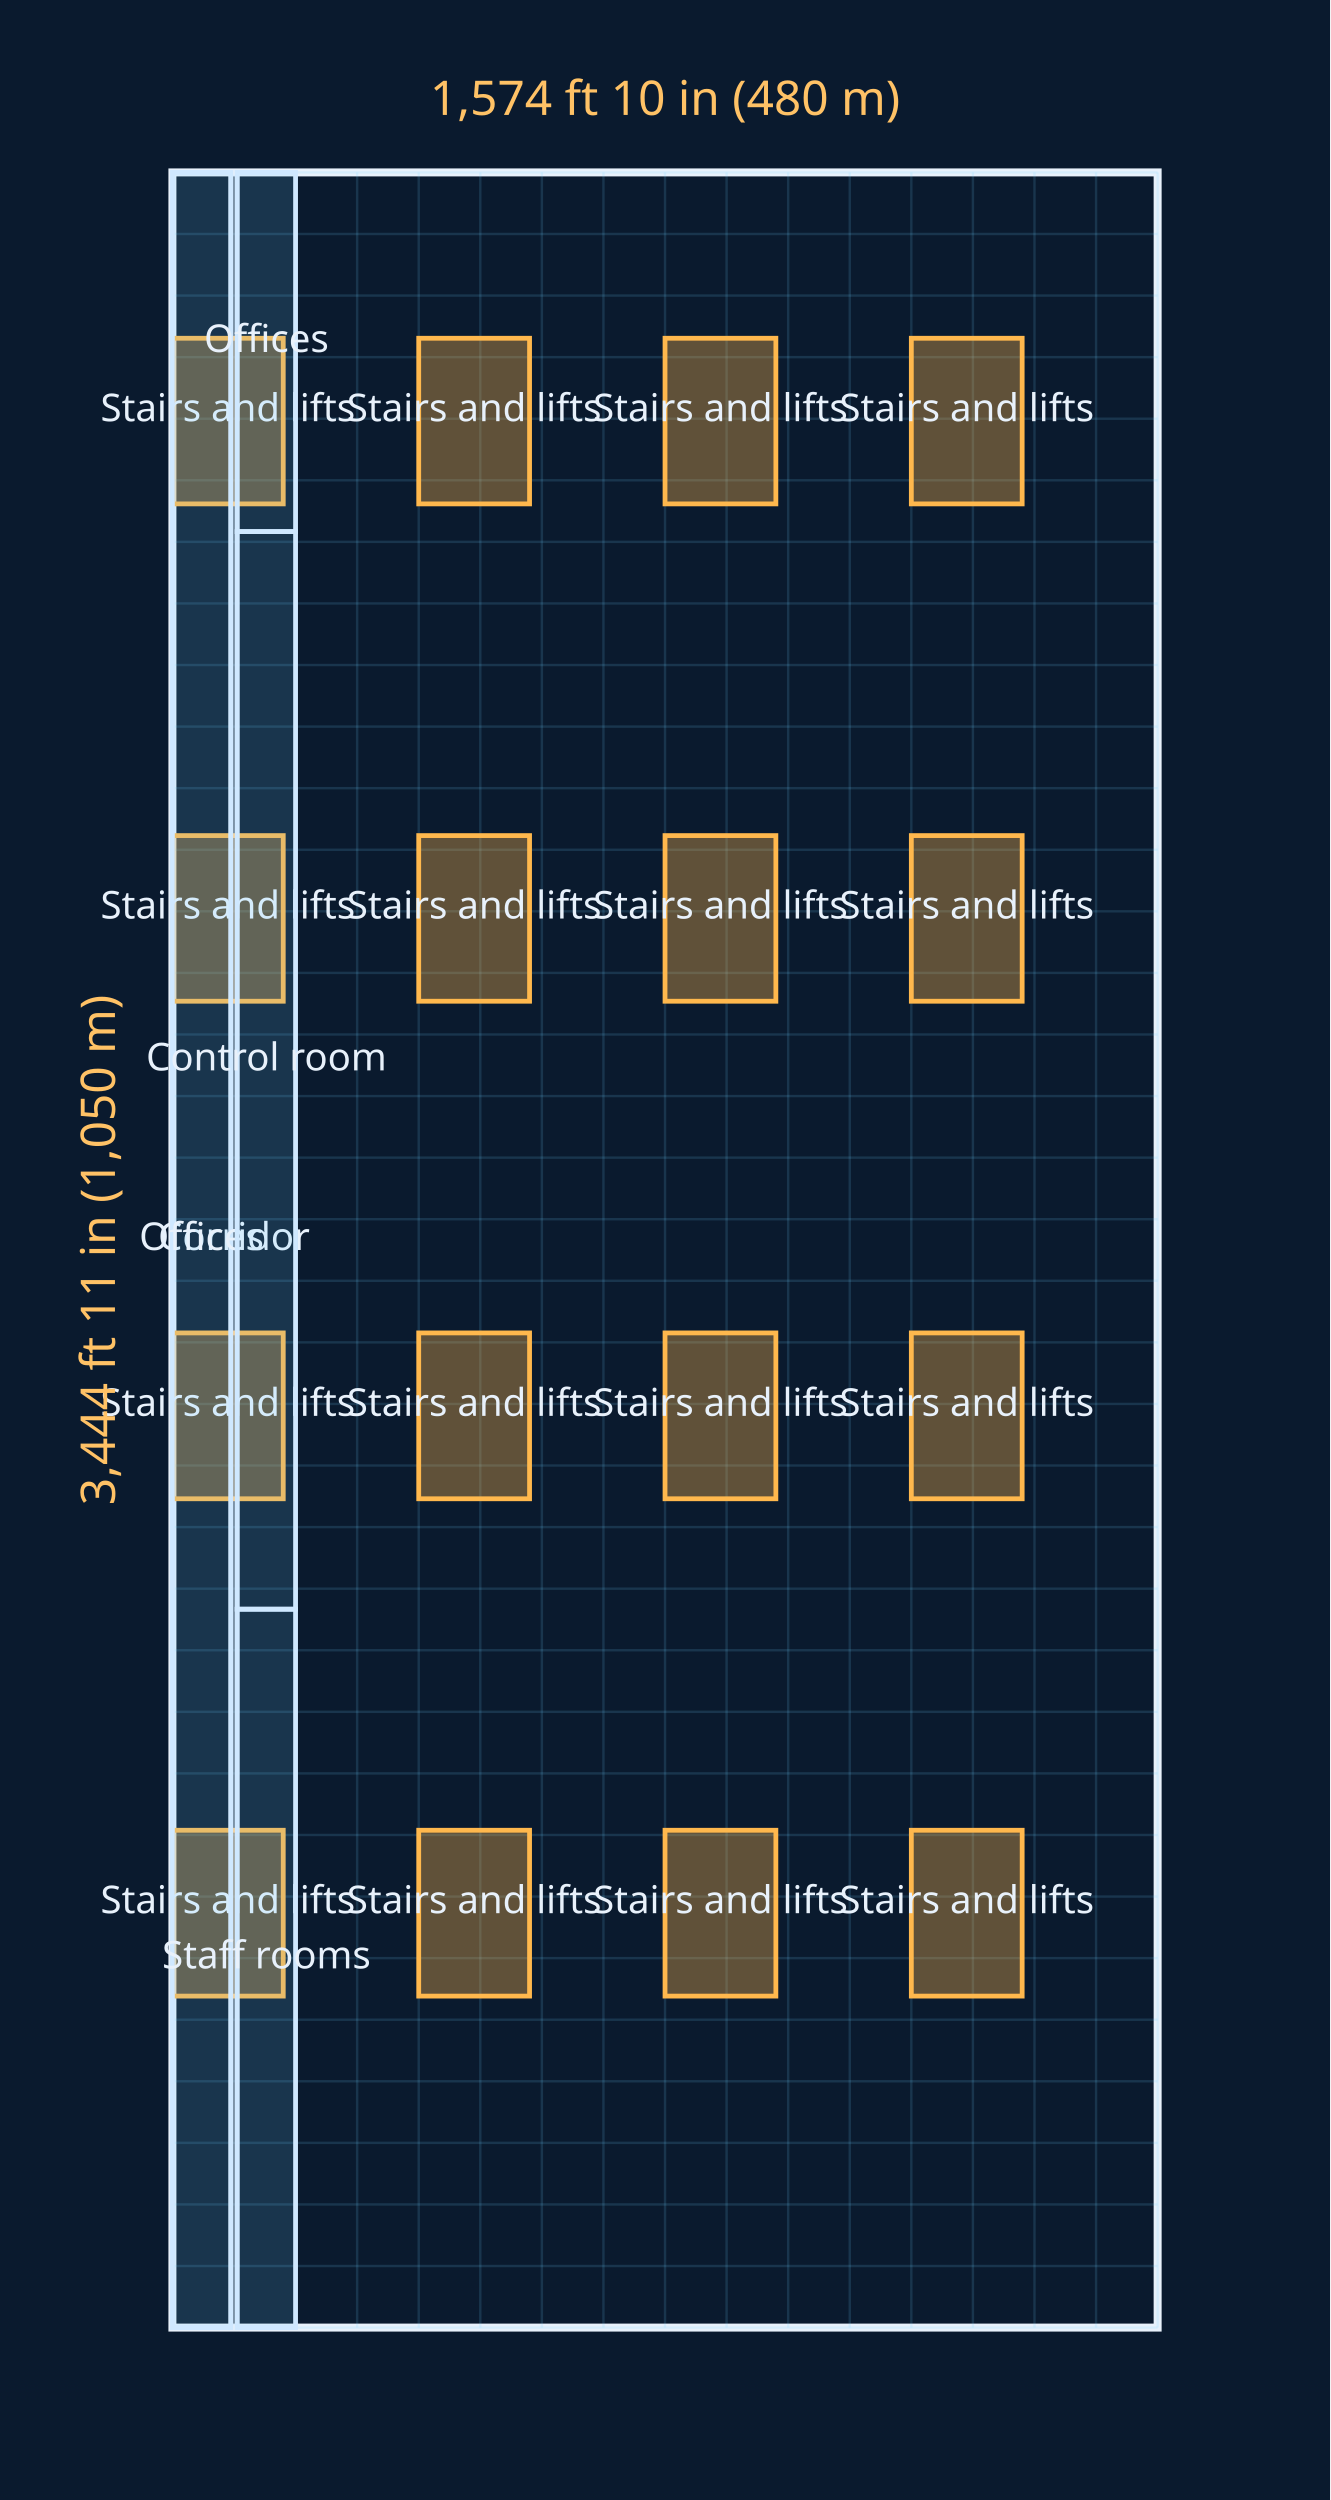
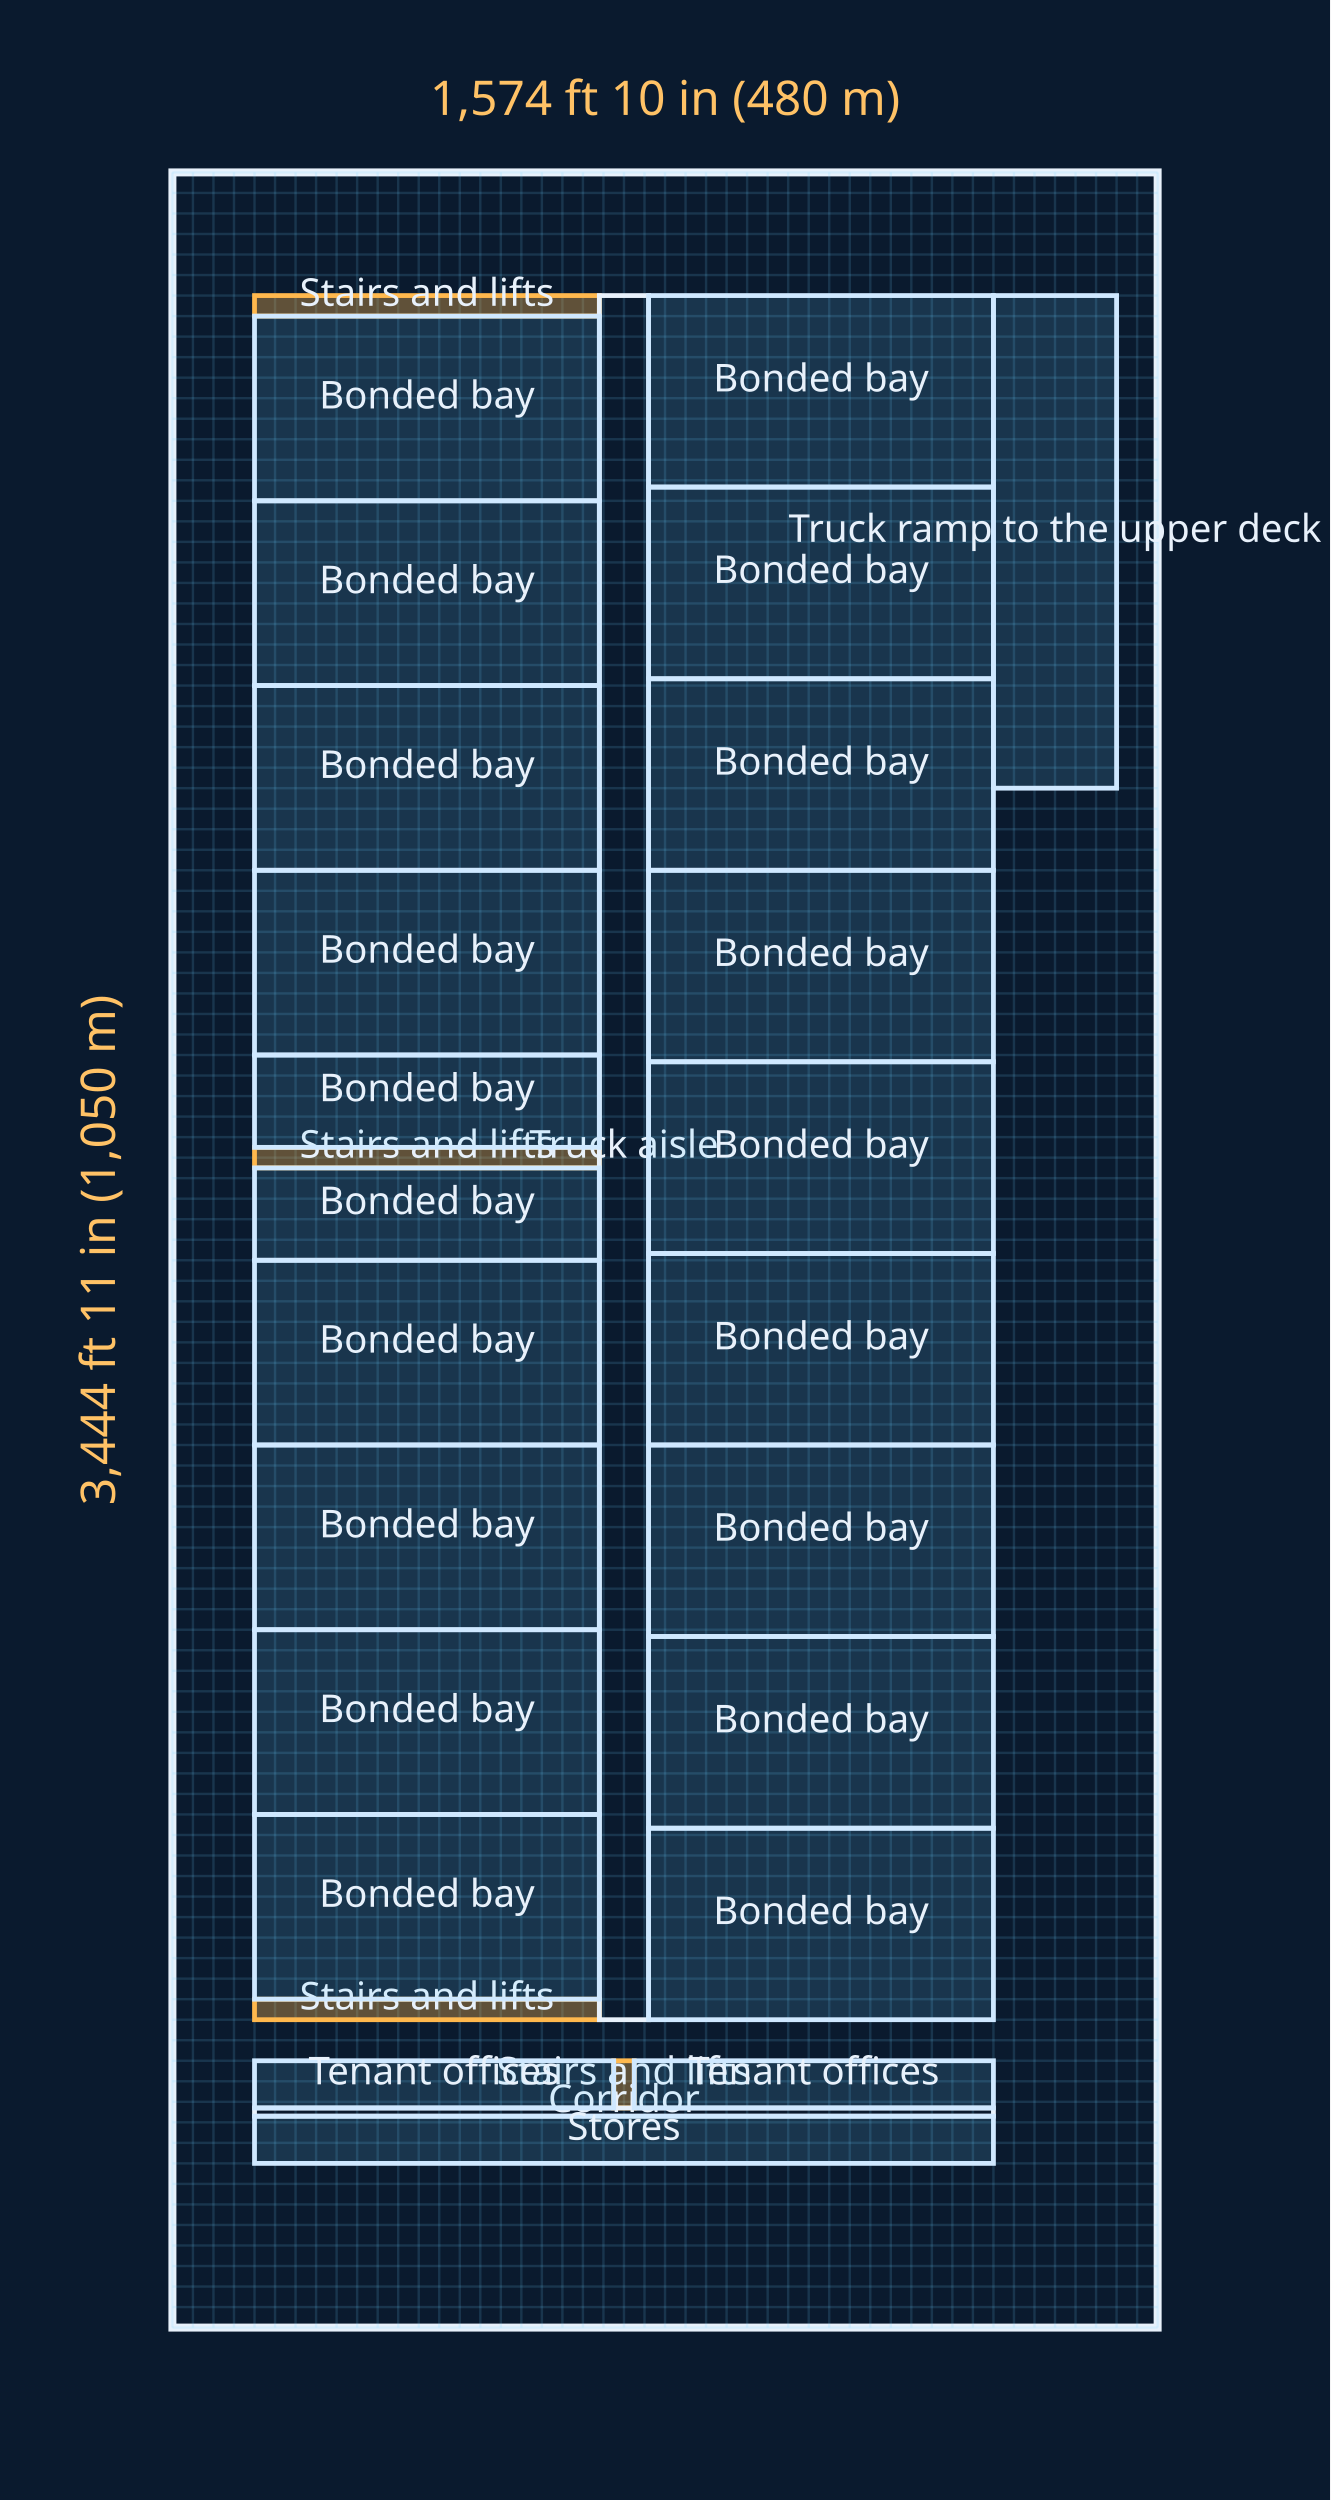
<svg xmlns="http://www.w3.org/2000/svg" viewBox="-84.0 -84.0 648.0 1218.0" font-family="Segoe UI, sans-serif">
  <rect x="-84.0" y="-84.0" width="648.0" height="1218.0" fill="#0a1a2e" />
  <rect x="0" y="0" width="480.0" height="1050.0" fill="none" stroke="#e8f1fb" stroke-width="3.89" />
  <line x1="0.0" y1="0" x2="0.0" y2="1050.0" stroke="#6fd0ff" stroke-opacity=".15" stroke-width="1.17" />
+   <line x1="10.0" y1="0" x2="10.0" y2="1050.0" stroke="#6fd0ff" stroke-opacity=".15" stroke-width="1.17" />
+   <line x1="20.0" y1="0" x2="20.0" y2="1050.0" stroke="#6fd0ff" stroke-opacity=".15" stroke-width="1.17" />
  <line x1="30.0" y1="0" x2="30.0" y2="1050.0" stroke="#6fd0ff" stroke-opacity=".15" stroke-width="1.17" />
+   <line x1="40.0" y1="0" x2="40.0" y2="1050.0" stroke="#6fd0ff" stroke-opacity=".15" stroke-width="1.17" />
+   <line x1="50.0" y1="0" x2="50.0" y2="1050.0" stroke="#6fd0ff" stroke-opacity=".15" stroke-width="1.17" />
  <line x1="60.0" y1="0" x2="60.0" y2="1050.0" stroke="#6fd0ff" stroke-opacity=".15" stroke-width="1.17" />
+   <line x1="70.0" y1="0" x2="70.0" y2="1050.0" stroke="#6fd0ff" stroke-opacity=".15" stroke-width="1.17" />
+   <line x1="80.0" y1="0" x2="80.0" y2="1050.0" stroke="#6fd0ff" stroke-opacity=".15" stroke-width="1.17" />
  <line x1="90.0" y1="0" x2="90.0" y2="1050.0" stroke="#6fd0ff" stroke-opacity=".15" stroke-width="1.17" />
+   <line x1="100.0" y1="0" x2="100.0" y2="1050.0" stroke="#6fd0ff" stroke-opacity=".15" stroke-width="1.17" />
+   <line x1="110.0" y1="0" x2="110.0" y2="1050.0" stroke="#6fd0ff" stroke-opacity=".15" stroke-width="1.17" />
  <line x1="120.0" y1="0" x2="120.0" y2="1050.0" stroke="#6fd0ff" stroke-opacity=".15" stroke-width="1.17" />
+   <line x1="130.0" y1="0" x2="130.0" y2="1050.0" stroke="#6fd0ff" stroke-opacity=".15" stroke-width="1.17" />
+   <line x1="140.0" y1="0" x2="140.0" y2="1050.0" stroke="#6fd0ff" stroke-opacity=".15" stroke-width="1.17" />
  <line x1="150.0" y1="0" x2="150.0" y2="1050.0" stroke="#6fd0ff" stroke-opacity=".15" stroke-width="1.17" />
+   <line x1="160.0" y1="0" x2="160.0" y2="1050.0" stroke="#6fd0ff" stroke-opacity=".15" stroke-width="1.17" />
+   <line x1="170.0" y1="0" x2="170.0" y2="1050.0" stroke="#6fd0ff" stroke-opacity=".15" stroke-width="1.17" />
  <line x1="180.0" y1="0" x2="180.0" y2="1050.0" stroke="#6fd0ff" stroke-opacity=".15" stroke-width="1.17" />
+   <line x1="190.0" y1="0" x2="190.0" y2="1050.0" stroke="#6fd0ff" stroke-opacity=".15" stroke-width="1.17" />
+   <line x1="200.0" y1="0" x2="200.0" y2="1050.0" stroke="#6fd0ff" stroke-opacity=".15" stroke-width="1.17" />
  <line x1="210.0" y1="0" x2="210.0" y2="1050.0" stroke="#6fd0ff" stroke-opacity=".15" stroke-width="1.17" />
+   <line x1="220.0" y1="0" x2="220.0" y2="1050.0" stroke="#6fd0ff" stroke-opacity=".15" stroke-width="1.17" />
+   <line x1="230.0" y1="0" x2="230.0" y2="1050.0" stroke="#6fd0ff" stroke-opacity=".15" stroke-width="1.17" />
  <line x1="240.0" y1="0" x2="240.0" y2="1050.0" stroke="#6fd0ff" stroke-opacity=".15" stroke-width="1.17" />
+   <line x1="250.0" y1="0" x2="250.0" y2="1050.0" stroke="#6fd0ff" stroke-opacity=".15" stroke-width="1.17" />
+   <line x1="260.0" y1="0" x2="260.0" y2="1050.0" stroke="#6fd0ff" stroke-opacity=".15" stroke-width="1.17" />
  <line x1="270.0" y1="0" x2="270.0" y2="1050.0" stroke="#6fd0ff" stroke-opacity=".15" stroke-width="1.17" />
+   <line x1="280.0" y1="0" x2="280.0" y2="1050.0" stroke="#6fd0ff" stroke-opacity=".15" stroke-width="1.17" />
+   <line x1="290.0" y1="0" x2="290.0" y2="1050.0" stroke="#6fd0ff" stroke-opacity=".15" stroke-width="1.17" />
  <line x1="300.0" y1="0" x2="300.0" y2="1050.0" stroke="#6fd0ff" stroke-opacity=".15" stroke-width="1.17" />
+   <line x1="310.0" y1="0" x2="310.0" y2="1050.0" stroke="#6fd0ff" stroke-opacity=".15" stroke-width="1.17" />
+   <line x1="320.0" y1="0" x2="320.0" y2="1050.0" stroke="#6fd0ff" stroke-opacity=".15" stroke-width="1.17" />
  <line x1="330.0" y1="0" x2="330.0" y2="1050.0" stroke="#6fd0ff" stroke-opacity=".15" stroke-width="1.17" />
+   <line x1="340.0" y1="0" x2="340.0" y2="1050.0" stroke="#6fd0ff" stroke-opacity=".15" stroke-width="1.17" />
+   <line x1="350.0" y1="0" x2="350.0" y2="1050.0" stroke="#6fd0ff" stroke-opacity=".15" stroke-width="1.17" />
  <line x1="360.0" y1="0" x2="360.0" y2="1050.0" stroke="#6fd0ff" stroke-opacity=".15" stroke-width="1.17" />
+   <line x1="370.0" y1="0" x2="370.0" y2="1050.0" stroke="#6fd0ff" stroke-opacity=".15" stroke-width="1.17" />
+   <line x1="380.0" y1="0" x2="380.0" y2="1050.0" stroke="#6fd0ff" stroke-opacity=".15" stroke-width="1.17" />
  <line x1="390.0" y1="0" x2="390.0" y2="1050.0" stroke="#6fd0ff" stroke-opacity=".15" stroke-width="1.17" />
+   <line x1="400.0" y1="0" x2="400.0" y2="1050.0" stroke="#6fd0ff" stroke-opacity=".15" stroke-width="1.17" />
+   <line x1="410.0" y1="0" x2="410.0" y2="1050.0" stroke="#6fd0ff" stroke-opacity=".15" stroke-width="1.17" />
  <line x1="420.0" y1="0" x2="420.0" y2="1050.0" stroke="#6fd0ff" stroke-opacity=".15" stroke-width="1.17" />
+   <line x1="430.0" y1="0" x2="430.0" y2="1050.0" stroke="#6fd0ff" stroke-opacity=".15" stroke-width="1.17" />
+   <line x1="440.0" y1="0" x2="440.0" y2="1050.0" stroke="#6fd0ff" stroke-opacity=".15" stroke-width="1.17" />
  <line x1="450.0" y1="0" x2="450.0" y2="1050.0" stroke="#6fd0ff" stroke-opacity=".15" stroke-width="1.17" />
+   <line x1="460.0" y1="0" x2="460.0" y2="1050.0" stroke="#6fd0ff" stroke-opacity=".15" stroke-width="1.17" />
+   <line x1="470.0" y1="0" x2="470.0" y2="1050.0" stroke="#6fd0ff" stroke-opacity=".15" stroke-width="1.17" />
  <line x1="480.0" y1="0" x2="480.0" y2="1050.0" stroke="#6fd0ff" stroke-opacity=".15" stroke-width="1.17" />
  <line x1="0" y1="0.0" x2="480.0" y2="0.0" stroke="#6fd0ff" stroke-opacity=".15" stroke-width="1.17" />
+   <line x1="0" y1="10.0" x2="480.0" y2="10.0" stroke="#6fd0ff" stroke-opacity=".15" stroke-width="1.17" />
+   <line x1="0" y1="20.0" x2="480.0" y2="20.0" stroke="#6fd0ff" stroke-opacity=".15" stroke-width="1.17" />
  <line x1="0" y1="30.0" x2="480.0" y2="30.0" stroke="#6fd0ff" stroke-opacity=".15" stroke-width="1.17" />
+   <line x1="0" y1="40.0" x2="480.0" y2="40.0" stroke="#6fd0ff" stroke-opacity=".15" stroke-width="1.17" />
+   <line x1="0" y1="50.0" x2="480.0" y2="50.0" stroke="#6fd0ff" stroke-opacity=".15" stroke-width="1.17" />
  <line x1="0" y1="60.0" x2="480.0" y2="60.0" stroke="#6fd0ff" stroke-opacity=".15" stroke-width="1.17" />
+   <line x1="0" y1="70.0" x2="480.0" y2="70.0" stroke="#6fd0ff" stroke-opacity=".15" stroke-width="1.17" />
+   <line x1="0" y1="80.0" x2="480.0" y2="80.0" stroke="#6fd0ff" stroke-opacity=".15" stroke-width="1.17" />
  <line x1="0" y1="90.0" x2="480.0" y2="90.0" stroke="#6fd0ff" stroke-opacity=".15" stroke-width="1.17" />
+   <line x1="0" y1="100.0" x2="480.0" y2="100.0" stroke="#6fd0ff" stroke-opacity=".15" stroke-width="1.17" />
+   <line x1="0" y1="110.0" x2="480.0" y2="110.0" stroke="#6fd0ff" stroke-opacity=".15" stroke-width="1.17" />
  <line x1="0" y1="120.0" x2="480.0" y2="120.0" stroke="#6fd0ff" stroke-opacity=".15" stroke-width="1.17" />
+   <line x1="0" y1="130.0" x2="480.0" y2="130.0" stroke="#6fd0ff" stroke-opacity=".15" stroke-width="1.17" />
+   <line x1="0" y1="140.0" x2="480.0" y2="140.0" stroke="#6fd0ff" stroke-opacity=".15" stroke-width="1.17" />
  <line x1="0" y1="150.0" x2="480.0" y2="150.0" stroke="#6fd0ff" stroke-opacity=".15" stroke-width="1.17" />
+   <line x1="0" y1="160.0" x2="480.0" y2="160.0" stroke="#6fd0ff" stroke-opacity=".15" stroke-width="1.17" />
+   <line x1="0" y1="170.0" x2="480.0" y2="170.0" stroke="#6fd0ff" stroke-opacity=".15" stroke-width="1.17" />
  <line x1="0" y1="180.0" x2="480.0" y2="180.0" stroke="#6fd0ff" stroke-opacity=".15" stroke-width="1.17" />
+   <line x1="0" y1="190.0" x2="480.0" y2="190.0" stroke="#6fd0ff" stroke-opacity=".15" stroke-width="1.17" />
+   <line x1="0" y1="200.0" x2="480.0" y2="200.0" stroke="#6fd0ff" stroke-opacity=".15" stroke-width="1.17" />
  <line x1="0" y1="210.0" x2="480.0" y2="210.0" stroke="#6fd0ff" stroke-opacity=".15" stroke-width="1.17" />
+   <line x1="0" y1="220.0" x2="480.0" y2="220.0" stroke="#6fd0ff" stroke-opacity=".15" stroke-width="1.17" />
+   <line x1="0" y1="230.0" x2="480.0" y2="230.0" stroke="#6fd0ff" stroke-opacity=".15" stroke-width="1.17" />
  <line x1="0" y1="240.0" x2="480.0" y2="240.0" stroke="#6fd0ff" stroke-opacity=".15" stroke-width="1.17" />
+   <line x1="0" y1="250.0" x2="480.0" y2="250.0" stroke="#6fd0ff" stroke-opacity=".15" stroke-width="1.17" />
+   <line x1="0" y1="260.0" x2="480.0" y2="260.0" stroke="#6fd0ff" stroke-opacity=".15" stroke-width="1.17" />
  <line x1="0" y1="270.0" x2="480.0" y2="270.0" stroke="#6fd0ff" stroke-opacity=".15" stroke-width="1.17" />
+   <line x1="0" y1="280.0" x2="480.0" y2="280.0" stroke="#6fd0ff" stroke-opacity=".15" stroke-width="1.17" />
+   <line x1="0" y1="290.0" x2="480.0" y2="290.0" stroke="#6fd0ff" stroke-opacity=".15" stroke-width="1.17" />
  <line x1="0" y1="300.0" x2="480.0" y2="300.0" stroke="#6fd0ff" stroke-opacity=".15" stroke-width="1.17" />
+   <line x1="0" y1="310.0" x2="480.0" y2="310.0" stroke="#6fd0ff" stroke-opacity=".15" stroke-width="1.17" />
+   <line x1="0" y1="320.0" x2="480.0" y2="320.0" stroke="#6fd0ff" stroke-opacity=".15" stroke-width="1.17" />
  <line x1="0" y1="330.0" x2="480.0" y2="330.0" stroke="#6fd0ff" stroke-opacity=".15" stroke-width="1.17" />
+   <line x1="0" y1="340.0" x2="480.0" y2="340.0" stroke="#6fd0ff" stroke-opacity=".15" stroke-width="1.17" />
+   <line x1="0" y1="350.0" x2="480.0" y2="350.0" stroke="#6fd0ff" stroke-opacity=".15" stroke-width="1.17" />
  <line x1="0" y1="360.0" x2="480.0" y2="360.0" stroke="#6fd0ff" stroke-opacity=".15" stroke-width="1.17" />
+   <line x1="0" y1="370.0" x2="480.0" y2="370.0" stroke="#6fd0ff" stroke-opacity=".15" stroke-width="1.17" />
+   <line x1="0" y1="380.0" x2="480.0" y2="380.0" stroke="#6fd0ff" stroke-opacity=".15" stroke-width="1.17" />
  <line x1="0" y1="390.0" x2="480.0" y2="390.0" stroke="#6fd0ff" stroke-opacity=".15" stroke-width="1.17" />
+   <line x1="0" y1="400.0" x2="480.0" y2="400.0" stroke="#6fd0ff" stroke-opacity=".15" stroke-width="1.17" />
+   <line x1="0" y1="410.0" x2="480.0" y2="410.0" stroke="#6fd0ff" stroke-opacity=".15" stroke-width="1.17" />
  <line x1="0" y1="420.0" x2="480.0" y2="420.0" stroke="#6fd0ff" stroke-opacity=".15" stroke-width="1.17" />
+   <line x1="0" y1="430.0" x2="480.0" y2="430.0" stroke="#6fd0ff" stroke-opacity=".15" stroke-width="1.17" />
+   <line x1="0" y1="440.0" x2="480.0" y2="440.0" stroke="#6fd0ff" stroke-opacity=".15" stroke-width="1.17" />
  <line x1="0" y1="450.0" x2="480.0" y2="450.0" stroke="#6fd0ff" stroke-opacity=".15" stroke-width="1.17" />
+   <line x1="0" y1="460.0" x2="480.0" y2="460.0" stroke="#6fd0ff" stroke-opacity=".15" stroke-width="1.17" />
+   <line x1="0" y1="470.0" x2="480.0" y2="470.0" stroke="#6fd0ff" stroke-opacity=".15" stroke-width="1.17" />
  <line x1="0" y1="480.0" x2="480.0" y2="480.0" stroke="#6fd0ff" stroke-opacity=".15" stroke-width="1.17" />
+   <line x1="0" y1="490.0" x2="480.0" y2="490.0" stroke="#6fd0ff" stroke-opacity=".15" stroke-width="1.17" />
+   <line x1="0" y1="500.0" x2="480.0" y2="500.0" stroke="#6fd0ff" stroke-opacity=".15" stroke-width="1.17" />
  <line x1="0" y1="510.0" x2="480.0" y2="510.0" stroke="#6fd0ff" stroke-opacity=".15" stroke-width="1.17" />
+   <line x1="0" y1="520.0" x2="480.0" y2="520.0" stroke="#6fd0ff" stroke-opacity=".15" stroke-width="1.17" />
+   <line x1="0" y1="530.0" x2="480.0" y2="530.0" stroke="#6fd0ff" stroke-opacity=".15" stroke-width="1.17" />
  <line x1="0" y1="540.0" x2="480.0" y2="540.0" stroke="#6fd0ff" stroke-opacity=".15" stroke-width="1.17" />
+   <line x1="0" y1="550.0" x2="480.0" y2="550.0" stroke="#6fd0ff" stroke-opacity=".15" stroke-width="1.17" />
+   <line x1="0" y1="560.0" x2="480.0" y2="560.0" stroke="#6fd0ff" stroke-opacity=".15" stroke-width="1.17" />
  <line x1="0" y1="570.0" x2="480.0" y2="570.0" stroke="#6fd0ff" stroke-opacity=".15" stroke-width="1.17" />
+   <line x1="0" y1="580.0" x2="480.0" y2="580.0" stroke="#6fd0ff" stroke-opacity=".15" stroke-width="1.17" />
+   <line x1="0" y1="590.0" x2="480.0" y2="590.0" stroke="#6fd0ff" stroke-opacity=".15" stroke-width="1.17" />
  <line x1="0" y1="600.0" x2="480.0" y2="600.0" stroke="#6fd0ff" stroke-opacity=".15" stroke-width="1.17" />
+   <line x1="0" y1="610.0" x2="480.0" y2="610.0" stroke="#6fd0ff" stroke-opacity=".15" stroke-width="1.17" />
+   <line x1="0" y1="620.0" x2="480.0" y2="620.0" stroke="#6fd0ff" stroke-opacity=".15" stroke-width="1.17" />
  <line x1="0" y1="630.0" x2="480.0" y2="630.0" stroke="#6fd0ff" stroke-opacity=".15" stroke-width="1.17" />
+   <line x1="0" y1="640.0" x2="480.0" y2="640.0" stroke="#6fd0ff" stroke-opacity=".15" stroke-width="1.17" />
+   <line x1="0" y1="650.0" x2="480.0" y2="650.0" stroke="#6fd0ff" stroke-opacity=".15" stroke-width="1.17" />
  <line x1="0" y1="660.0" x2="480.0" y2="660.0" stroke="#6fd0ff" stroke-opacity=".15" stroke-width="1.17" />
+   <line x1="0" y1="670.0" x2="480.0" y2="670.0" stroke="#6fd0ff" stroke-opacity=".15" stroke-width="1.17" />
+   <line x1="0" y1="680.0" x2="480.0" y2="680.0" stroke="#6fd0ff" stroke-opacity=".15" stroke-width="1.17" />
  <line x1="0" y1="690.0" x2="480.0" y2="690.0" stroke="#6fd0ff" stroke-opacity=".15" stroke-width="1.17" />
+   <line x1="0" y1="700.0" x2="480.0" y2="700.0" stroke="#6fd0ff" stroke-opacity=".15" stroke-width="1.17" />
+   <line x1="0" y1="710.0" x2="480.0" y2="710.0" stroke="#6fd0ff" stroke-opacity=".15" stroke-width="1.17" />
  <line x1="0" y1="720.0" x2="480.0" y2="720.0" stroke="#6fd0ff" stroke-opacity=".15" stroke-width="1.17" />
+   <line x1="0" y1="730.0" x2="480.0" y2="730.0" stroke="#6fd0ff" stroke-opacity=".15" stroke-width="1.17" />
+   <line x1="0" y1="740.0" x2="480.0" y2="740.0" stroke="#6fd0ff" stroke-opacity=".15" stroke-width="1.17" />
  <line x1="0" y1="750.0" x2="480.0" y2="750.0" stroke="#6fd0ff" stroke-opacity=".15" stroke-width="1.17" />
+   <line x1="0" y1="760.0" x2="480.0" y2="760.0" stroke="#6fd0ff" stroke-opacity=".15" stroke-width="1.17" />
+   <line x1="0" y1="770.0" x2="480.0" y2="770.0" stroke="#6fd0ff" stroke-opacity=".15" stroke-width="1.17" />
  <line x1="0" y1="780.0" x2="480.0" y2="780.0" stroke="#6fd0ff" stroke-opacity=".15" stroke-width="1.17" />
+   <line x1="0" y1="790.0" x2="480.0" y2="790.0" stroke="#6fd0ff" stroke-opacity=".15" stroke-width="1.17" />
+   <line x1="0" y1="800.0" x2="480.0" y2="800.0" stroke="#6fd0ff" stroke-opacity=".15" stroke-width="1.17" />
  <line x1="0" y1="810.0" x2="480.0" y2="810.0" stroke="#6fd0ff" stroke-opacity=".15" stroke-width="1.17" />
+   <line x1="0" y1="820.0" x2="480.0" y2="820.0" stroke="#6fd0ff" stroke-opacity=".15" stroke-width="1.17" />
+   <line x1="0" y1="830.0" x2="480.0" y2="830.0" stroke="#6fd0ff" stroke-opacity=".15" stroke-width="1.17" />
  <line x1="0" y1="840.0" x2="480.0" y2="840.0" stroke="#6fd0ff" stroke-opacity=".15" stroke-width="1.17" />
+   <line x1="0" y1="850.0" x2="480.0" y2="850.0" stroke="#6fd0ff" stroke-opacity=".15" stroke-width="1.17" />
+   <line x1="0" y1="860.0" x2="480.0" y2="860.0" stroke="#6fd0ff" stroke-opacity=".15" stroke-width="1.17" />
  <line x1="0" y1="870.0" x2="480.0" y2="870.0" stroke="#6fd0ff" stroke-opacity=".15" stroke-width="1.17" />
+   <line x1="0" y1="880.0" x2="480.0" y2="880.0" stroke="#6fd0ff" stroke-opacity=".15" stroke-width="1.17" />
+   <line x1="0" y1="890.0" x2="480.0" y2="890.0" stroke="#6fd0ff" stroke-opacity=".15" stroke-width="1.17" />
  <line x1="0" y1="900.0" x2="480.0" y2="900.0" stroke="#6fd0ff" stroke-opacity=".15" stroke-width="1.17" />
+   <line x1="0" y1="910.0" x2="480.0" y2="910.0" stroke="#6fd0ff" stroke-opacity=".15" stroke-width="1.17" />
+   <line x1="0" y1="920.0" x2="480.0" y2="920.0" stroke="#6fd0ff" stroke-opacity=".15" stroke-width="1.17" />
  <line x1="0" y1="930.0" x2="480.0" y2="930.0" stroke="#6fd0ff" stroke-opacity=".15" stroke-width="1.17" />
+   <line x1="0" y1="940.0" x2="480.0" y2="940.0" stroke="#6fd0ff" stroke-opacity=".15" stroke-width="1.17" />
+   <line x1="0" y1="950.0" x2="480.0" y2="950.0" stroke="#6fd0ff" stroke-opacity=".15" stroke-width="1.17" />
  <line x1="0" y1="960.0" x2="480.0" y2="960.0" stroke="#6fd0ff" stroke-opacity=".15" stroke-width="1.17" />
+   <line x1="0" y1="970.0" x2="480.0" y2="970.0" stroke="#6fd0ff" stroke-opacity=".15" stroke-width="1.17" />
+   <line x1="0" y1="980.0" x2="480.0" y2="980.0" stroke="#6fd0ff" stroke-opacity=".15" stroke-width="1.17" />
  <line x1="0" y1="990.0" x2="480.0" y2="990.0" stroke="#6fd0ff" stroke-opacity=".15" stroke-width="1.17" />
+   <line x1="0" y1="1000.0" x2="480.0" y2="1000.0" stroke="#6fd0ff" stroke-opacity=".15" stroke-width="1.17" />
+   <line x1="0" y1="1010.0" x2="480.0" y2="1010.0" stroke="#6fd0ff" stroke-opacity=".15" stroke-width="1.17" />
  <line x1="0" y1="1020.0" x2="480.0" y2="1020.0" stroke="#6fd0ff" stroke-opacity=".15" stroke-width="1.17" />
+   <line x1="0" y1="1030.0" x2="480.0" y2="1030.0" stroke="#6fd0ff" stroke-opacity=".15" stroke-width="1.17" />
+   <line x1="0" y1="1040.0" x2="480.0" y2="1040.0" stroke="#6fd0ff" stroke-opacity=".15" stroke-width="1.17" />
  <line x1="0" y1="1050.0" x2="480.0" y2="1050.0" stroke="#6fd0ff" stroke-opacity=".15" stroke-width="1.17" />
-   <polygon points="0.0,80.8 0.0,161.5 54.0,161.5 54.0,80.8" fill="rgba(255,184,77,.35)" stroke="#ffb84d" stroke-width="2.33" />
-   <text x="27.0" y="121.2" font-size="18.7" fill="#e8f1fb" text-anchor="middle">Stairs and lifts</text>
-   <polygon points="0.0,323.1 0.0,403.8 54.0,403.8 54.0,323.1" fill="rgba(255,184,77,.35)" stroke="#ffb84d" stroke-width="2.33" />
-   <text x="27.0" y="363.5" font-size="18.7" fill="#e8f1fb" text-anchor="middle">Stairs and lifts</text>
-   <polygon points="0.0,565.4 0.0,646.2 54.0,646.2 54.0,565.4" fill="rgba(255,184,77,.35)" stroke="#ffb84d" stroke-width="2.33" />
-   <text x="27.0" y="605.8" font-size="18.7" fill="#e8f1fb" text-anchor="middle">Stairs and lifts</text>
-   <polygon points="0.0,807.7 0.0,888.5 54.0,888.5 54.0,807.7" fill="rgba(255,184,77,.35)" stroke="#ffb84d" stroke-width="2.33" />
-   <text x="27.0" y="848.1" font-size="18.7" fill="#e8f1fb" text-anchor="middle">Stairs and lifts</text>
-   <polygon points="120.0,80.8 120.0,161.5 174.0,161.5 174.0,80.8" fill="rgba(255,184,77,.35)" stroke="#ffb84d" stroke-width="2.33" />
-   <text x="147.0" y="121.2" font-size="18.7" fill="#e8f1fb" text-anchor="middle">Stairs and lifts</text>
-   <polygon points="120.0,323.1 120.0,403.8 174.0,403.8 174.0,323.1" fill="rgba(255,184,77,.35)" stroke="#ffb84d" stroke-width="2.33" />
-   <text x="147.0" y="363.5" font-size="18.7" fill="#e8f1fb" text-anchor="middle">Stairs and lifts</text>
-   <polygon points="120.0,565.4 120.0,646.2 174.0,646.2 174.0,565.4" fill="rgba(255,184,77,.35)" stroke="#ffb84d" stroke-width="2.33" />
-   <text x="147.0" y="605.8" font-size="18.7" fill="#e8f1fb" text-anchor="middle">Stairs and lifts</text>
-   <polygon points="120.0,807.7 120.0,888.5 174.0,888.5 174.0,807.7" fill="rgba(255,184,77,.35)" stroke="#ffb84d" stroke-width="2.33" />
-   <text x="147.0" y="848.1" font-size="18.7" fill="#e8f1fb" text-anchor="middle">Stairs and lifts</text>
-   <polygon points="240.0,80.8 240.0,161.5 294.0,161.5 294.0,80.8" fill="rgba(255,184,77,.35)" stroke="#ffb84d" stroke-width="2.33" />
-   <text x="267.0" y="121.2" font-size="18.7" fill="#e8f1fb" text-anchor="middle">Stairs and lifts</text>
-   <polygon points="240.0,323.1 240.0,403.8 294.0,403.8 294.0,323.1" fill="rgba(255,184,77,.35)" stroke="#ffb84d" stroke-width="2.33" />
-   <text x="267.0" y="363.5" font-size="18.7" fill="#e8f1fb" text-anchor="middle">Stairs and lifts</text>
-   <polygon points="240.0,565.4 240.0,646.2 294.0,646.2 294.0,565.4" fill="rgba(255,184,77,.35)" stroke="#ffb84d" stroke-width="2.33" />
-   <text x="267.0" y="605.8" font-size="18.7" fill="#e8f1fb" text-anchor="middle">Stairs and lifts</text>
-   <polygon points="240.0,807.7 240.0,888.5 294.0,888.5 294.0,807.7" fill="rgba(255,184,77,.35)" stroke="#ffb84d" stroke-width="2.33" />
-   <text x="267.0" y="848.1" font-size="18.7" fill="#e8f1fb" text-anchor="middle">Stairs and lifts</text>
-   <polygon points="360.0,80.8 360.0,161.5 414.0,161.5 414.0,80.8" fill="rgba(255,184,77,.35)" stroke="#ffb84d" stroke-width="2.33" />
-   <text x="387.0" y="121.2" font-size="18.7" fill="#e8f1fb" text-anchor="middle">Stairs and lifts</text>
-   <polygon points="360.0,323.1 360.0,403.8 414.0,403.8 414.0,323.1" fill="rgba(255,184,77,.35)" stroke="#ffb84d" stroke-width="2.33" />
-   <text x="387.0" y="363.5" font-size="18.7" fill="#e8f1fb" text-anchor="middle">Stairs and lifts</text>
-   <polygon points="360.0,565.4 360.0,646.2 414.0,646.2 414.0,565.4" fill="rgba(255,184,77,.35)" stroke="#ffb84d" stroke-width="2.33" />
-   <text x="387.0" y="605.8" font-size="18.7" fill="#e8f1fb" text-anchor="middle">Stairs and lifts</text>
-   <polygon points="360.0,807.7 360.0,888.5 414.0,888.5 414.0,807.7" fill="rgba(255,184,77,.35)" stroke="#ffb84d" stroke-width="2.33" />
-   <text x="387.0" y="848.1" font-size="18.7" fill="#e8f1fb" text-anchor="middle">Stairs and lifts</text>
-   <polygon points="28.5,0.0 28.5,1050.0 31.5,1050.0 31.5,0.0" fill="none" stroke="#e8f1fb" stroke-width="2.33" />
-   <text x="30.0" y="525.0" font-size="18.7" fill="#e8f1fb" text-anchor="middle">Corridor</text>
-   <polygon points="0.0,0.0 0.0,1050.0 28.5,1050.0 28.5,0.0" fill="rgba(111,208,255,.15)" stroke="#cfe8ff" stroke-width="2.33" />
-   <text x="14.2" y="525.0" font-size="18.7" fill="#e8f1fb" text-anchor="middle">Offices</text>
-   <polygon points="31.5,0.0 31.5,175.0 60.0,175.0 60.0,0.0" fill="rgba(111,208,255,.15)" stroke="#cfe8ff" stroke-width="2.33" />
-   <text x="45.8" y="87.5" font-size="18.7" fill="#e8f1fb" text-anchor="middle">Offices</text>
-   <polygon points="31.5,175.0 31.5,700.0 60.0,700.0 60.0,175.0" fill="rgba(111,208,255,.15)" stroke="#cfe8ff" stroke-width="2.33" />
-   <text x="45.8" y="437.5" font-size="18.7" fill="#e8f1fb" text-anchor="middle">Control room</text>
-   <polygon points="31.5,700.0 31.5,1050.0 60.0,1050.0 60.0,700.0" fill="rgba(111,208,255,.15)" stroke="#cfe8ff" stroke-width="2.33" />
-   <text x="45.8" y="875.0" font-size="18.7" fill="#e8f1fb" text-anchor="middle">Staff rooms</text>
+   <polygon points="40.0,60.0 208.0,60.0 208.0,70.0 40.0,70.0" fill="rgba(255,184,77,.35)" stroke="#ffb84d" stroke-width="2.33" />
+   <text x="124.0" y="65.0" font-size="18.7" fill="#e8f1fb" text-anchor="middle">Stairs and lifts</text>
+   <polygon points="40.0,475.0 208.0,475.0 208.0,485.0 40.0,485.0" fill="rgba(255,184,77,.35)" stroke="#ffb84d" stroke-width="2.33" />
+   <text x="124.0" y="480.0" font-size="18.7" fill="#e8f1fb" text-anchor="middle">Stairs and lifts</text>
+   <polygon points="40.0,890.0 208.0,890.0 208.0,900.0 40.0,900.0" fill="rgba(255,184,77,.35)" stroke="#ffb84d" stroke-width="2.33" />
+   <text x="124.0" y="895.0" font-size="18.7" fill="#e8f1fb" text-anchor="middle">Stairs and lifts</text>
+   <polygon points="208.0,60.0 232.0,60.0 232.0,900.0 208.0,900.0" fill="none" stroke="#e8f1fb" stroke-width="2.33" />
+   <text x="220.0" y="480.0" font-size="18.7" fill="#e8f1fb" text-anchor="middle">Truck aisle</text>
+   <polygon points="40.0,70.0 208.0,70.0 208.0,160.0 40.0,160.0" fill="rgba(111,208,255,.15)" stroke="#cfe8ff" stroke-width="2.33" />
+   <text x="124.0" y="115.0" font-size="18.7" fill="#e8f1fb" text-anchor="middle">Bonded bay</text>
+   <polygon points="40.0,160.0 208.0,160.0 208.0,250.0 40.0,250.0" fill="rgba(111,208,255,.15)" stroke="#cfe8ff" stroke-width="2.33" />
+   <text x="124.0" y="205.0" font-size="18.7" fill="#e8f1fb" text-anchor="middle">Bonded bay</text>
+   <polygon points="40.0,250.0 208.0,250.0 208.0,340.0 40.0,340.0" fill="rgba(111,208,255,.15)" stroke="#cfe8ff" stroke-width="2.33" />
+   <text x="124.0" y="295.0" font-size="18.7" fill="#e8f1fb" text-anchor="middle">Bonded bay</text>
+   <polygon points="40.0,340.0 208.0,340.0 208.0,430.0 40.0,430.0" fill="rgba(111,208,255,.15)" stroke="#cfe8ff" stroke-width="2.33" />
+   <text x="124.0" y="385.0" font-size="18.7" fill="#e8f1fb" text-anchor="middle">Bonded bay</text>
+   <polygon points="40.0,430.0 208.0,430.0 208.0,475.0 40.0,475.0" fill="rgba(111,208,255,.15)" stroke="#cfe8ff" stroke-width="2.33" />
+   <text x="124.0" y="452.5" font-size="18.7" fill="#e8f1fb" text-anchor="middle">Bonded bay</text>
+   <polygon points="40.0,485.0 208.0,485.0 208.0,530.0 40.0,530.0" fill="rgba(111,208,255,.15)" stroke="#cfe8ff" stroke-width="2.33" />
+   <text x="124.0" y="507.5" font-size="18.7" fill="#e8f1fb" text-anchor="middle">Bonded bay</text>
+   <polygon points="40.0,530.0 208.0,530.0 208.0,620.0 40.0,620.0" fill="rgba(111,208,255,.15)" stroke="#cfe8ff" stroke-width="2.33" />
+   <text x="124.0" y="575.0" font-size="18.7" fill="#e8f1fb" text-anchor="middle">Bonded bay</text>
+   <polygon points="40.0,620.0 208.0,620.0 208.0,710.0 40.0,710.0" fill="rgba(111,208,255,.15)" stroke="#cfe8ff" stroke-width="2.33" />
+   <text x="124.0" y="665.0" font-size="18.7" fill="#e8f1fb" text-anchor="middle">Bonded bay</text>
+   <polygon points="40.0,710.0 208.0,710.0 208.0,800.0 40.0,800.0" fill="rgba(111,208,255,.15)" stroke="#cfe8ff" stroke-width="2.33" />
+   <text x="124.0" y="755.0" font-size="18.7" fill="#e8f1fb" text-anchor="middle">Bonded bay</text>
+   <polygon points="40.0,800.0 208.0,800.0 208.0,890.0 40.0,890.0" fill="rgba(111,208,255,.15)" stroke="#cfe8ff" stroke-width="2.33" />
+   <text x="124.0" y="845.0" font-size="18.7" fill="#e8f1fb" text-anchor="middle">Bonded bay</text>
+   <polygon points="232.0,60.0 400.0,60.0 400.0,153.3 232.0,153.3" fill="rgba(111,208,255,.15)" stroke="#cfe8ff" stroke-width="2.33" />
+   <text x="316.0" y="106.7" font-size="18.7" fill="#e8f1fb" text-anchor="middle">Bonded bay</text>
+   <polygon points="232.0,153.3 400.0,153.3 400.0,246.7 232.0,246.7" fill="rgba(111,208,255,.15)" stroke="#cfe8ff" stroke-width="2.33" />
+   <text x="316.0" y="200.0" font-size="18.7" fill="#e8f1fb" text-anchor="middle">Bonded bay</text>
+   <polygon points="232.0,246.7 400.0,246.7 400.0,340.0 232.0,340.0" fill="rgba(111,208,255,.15)" stroke="#cfe8ff" stroke-width="2.33" />
+   <text x="316.0" y="293.4" font-size="18.7" fill="#e8f1fb" text-anchor="middle">Bonded bay</text>
+   <polygon points="232.0,340.0 400.0,340.0 400.0,433.3 232.0,433.3" fill="rgba(111,208,255,.15)" stroke="#cfe8ff" stroke-width="2.33" />
+   <text x="316.0" y="386.6" font-size="18.7" fill="#e8f1fb" text-anchor="middle">Bonded bay</text>
+   <polygon points="232.0,433.3 400.0,433.3 400.0,526.7 232.0,526.7" fill="rgba(111,208,255,.15)" stroke="#cfe8ff" stroke-width="2.33" />
+   <text x="316.0" y="480.0" font-size="18.7" fill="#e8f1fb" text-anchor="middle">Bonded bay</text>
+   <polygon points="232.0,526.7 400.0,526.7 400.0,620.0 232.0,620.0" fill="rgba(111,208,255,.15)" stroke="#cfe8ff" stroke-width="2.33" />
+   <text x="316.0" y="573.4" font-size="18.7" fill="#e8f1fb" text-anchor="middle">Bonded bay</text>
+   <polygon points="232.0,620.0 400.0,620.0 400.0,713.3 232.0,713.3" fill="rgba(111,208,255,.15)" stroke="#cfe8ff" stroke-width="2.33" />
+   <text x="316.0" y="666.6" font-size="18.7" fill="#e8f1fb" text-anchor="middle">Bonded bay</text>
+   <polygon points="232.0,713.3 400.0,713.3 400.0,806.7 232.0,806.7" fill="rgba(111,208,255,.15)" stroke="#cfe8ff" stroke-width="2.33" />
+   <text x="316.0" y="760.0" font-size="18.7" fill="#e8f1fb" text-anchor="middle">Bonded bay</text>
+   <polygon points="232.0,806.7 400.0,806.7 400.0,900.0 232.0,900.0" fill="rgba(111,208,255,.15)" stroke="#cfe8ff" stroke-width="2.33" />
+   <text x="316.0" y="853.4" font-size="18.7" fill="#e8f1fb" text-anchor="middle">Bonded bay</text>
+   <polygon points="400.0,60.0 460.0,60.0 460.0,300.0 400.0,300.0" fill="rgba(111,208,255,.15)" stroke="#cfe8ff" stroke-width="2.33" />
+   <text x="430.0" y="180.0" font-size="18.7" fill="#e8f1fb" text-anchor="middle">Truck ramp to the upper deck</text>
+   <polygon points="215.0,920.0 225.0,920.0 225.0,943.0 215.0,943.0" fill="rgba(255,184,77,.35)" stroke="#ffb84d" stroke-width="2.33" />
+   <text x="220.0" y="931.5" font-size="18.7" fill="#e8f1fb" text-anchor="middle">Stairs and lifts</text>
+   <polygon points="40.0,943.0 400.0,943.0 400.0,947.0 40.0,947.0" fill="none" stroke="#e8f1fb" stroke-width="2.33" />
+   <text x="220.0" y="945.0" font-size="18.7" fill="#e8f1fb" text-anchor="middle">Corridor</text>
+   <polygon points="40.0,920.0 215.0,920.0 215.0,943.0 40.0,943.0" fill="rgba(111,208,255,.15)" stroke="#cfe8ff" stroke-width="2.33" />
+   <text x="127.5" y="931.5" font-size="18.7" fill="#e8f1fb" text-anchor="middle">Tenant offices</text>
+   <polygon points="225.0,920.0 400.0,920.0 400.0,943.0 225.0,943.0" fill="rgba(111,208,255,.15)" stroke="#cfe8ff" stroke-width="2.33" />
+   <text x="312.5" y="931.5" font-size="18.7" fill="#e8f1fb" text-anchor="middle">Tenant offices</text>
+   <polygon points="40.0,947.0 400.0,947.0 400.0,970.0 40.0,970.0" fill="rgba(111,208,255,.15)" stroke="#cfe8ff" stroke-width="2.33" />
+   <text x="220.0" y="958.5" font-size="18.7" fill="#e8f1fb" text-anchor="middle">Stores</text>
  <text x="240.0" y="-28.0" font-size="23.3" fill="#ffc266" text-anchor="middle">1,574 ft 10 in (480 m)</text>
  <text x="-28.0" y="525.0" font-size="23.3" fill="#ffc266" text-anchor="middle" transform="rotate(-90 -28.0 525.0)">3,444 ft 11 in (1,050 m)</text>
</svg>
